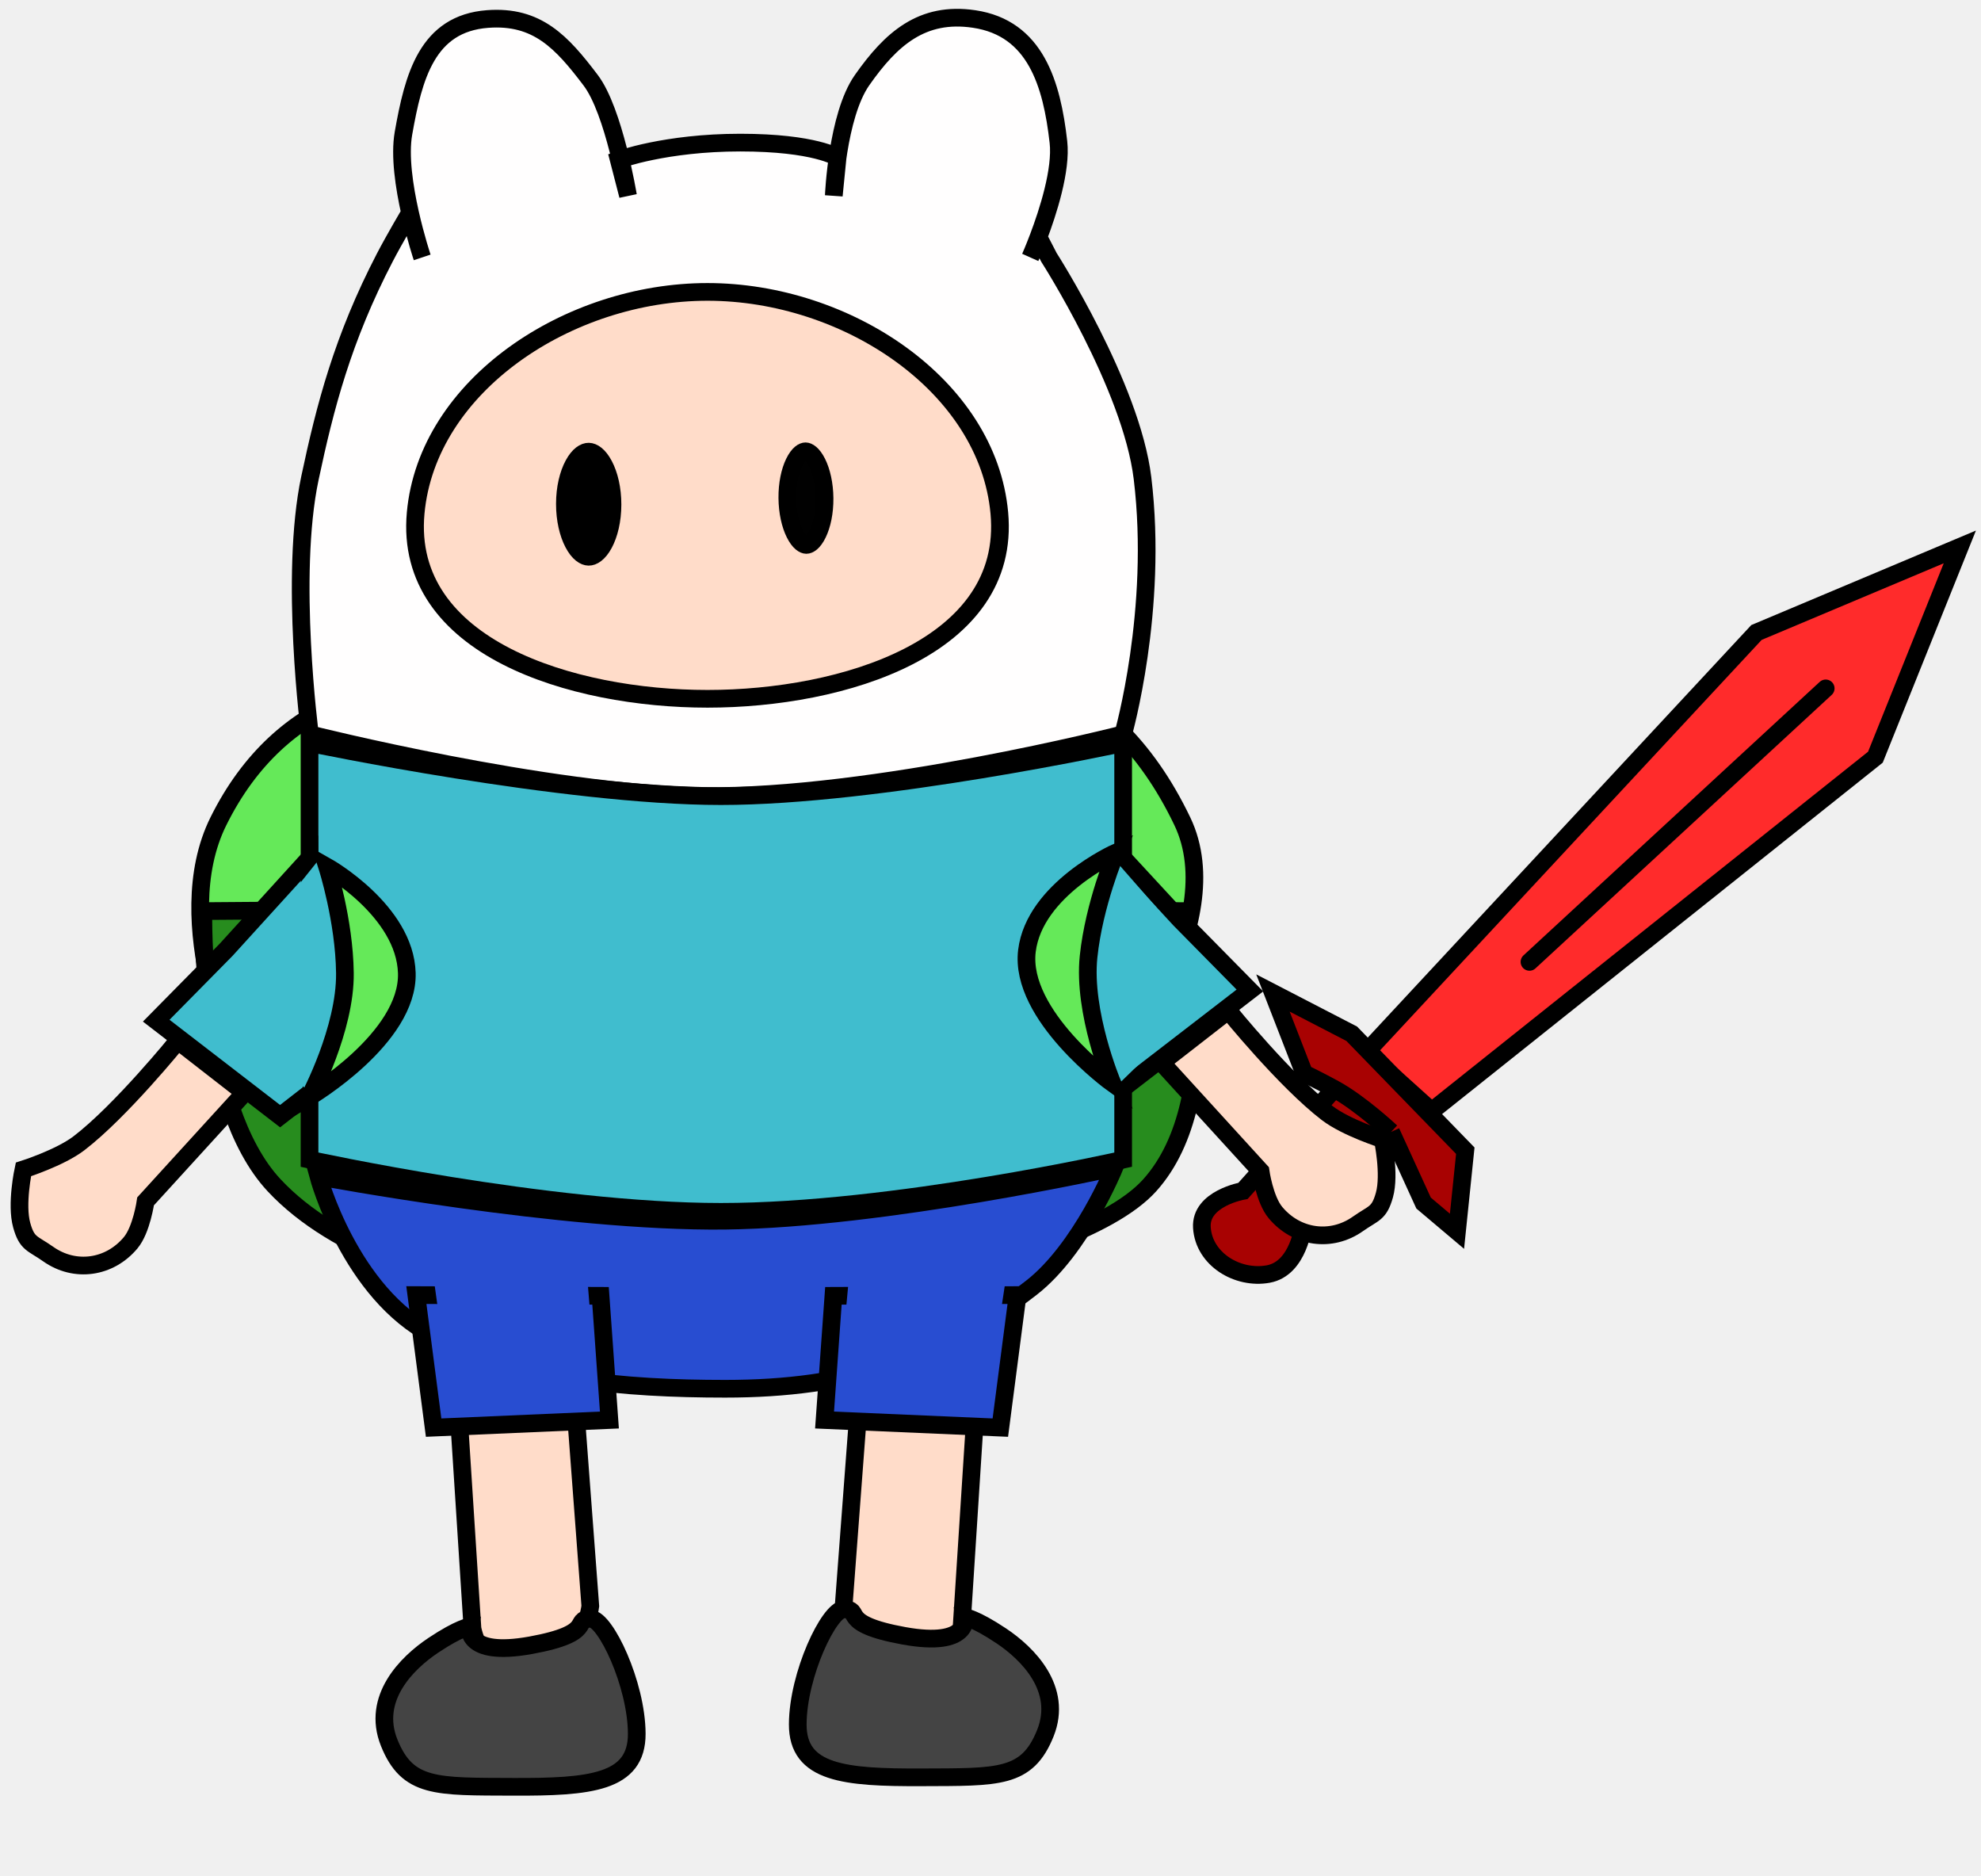
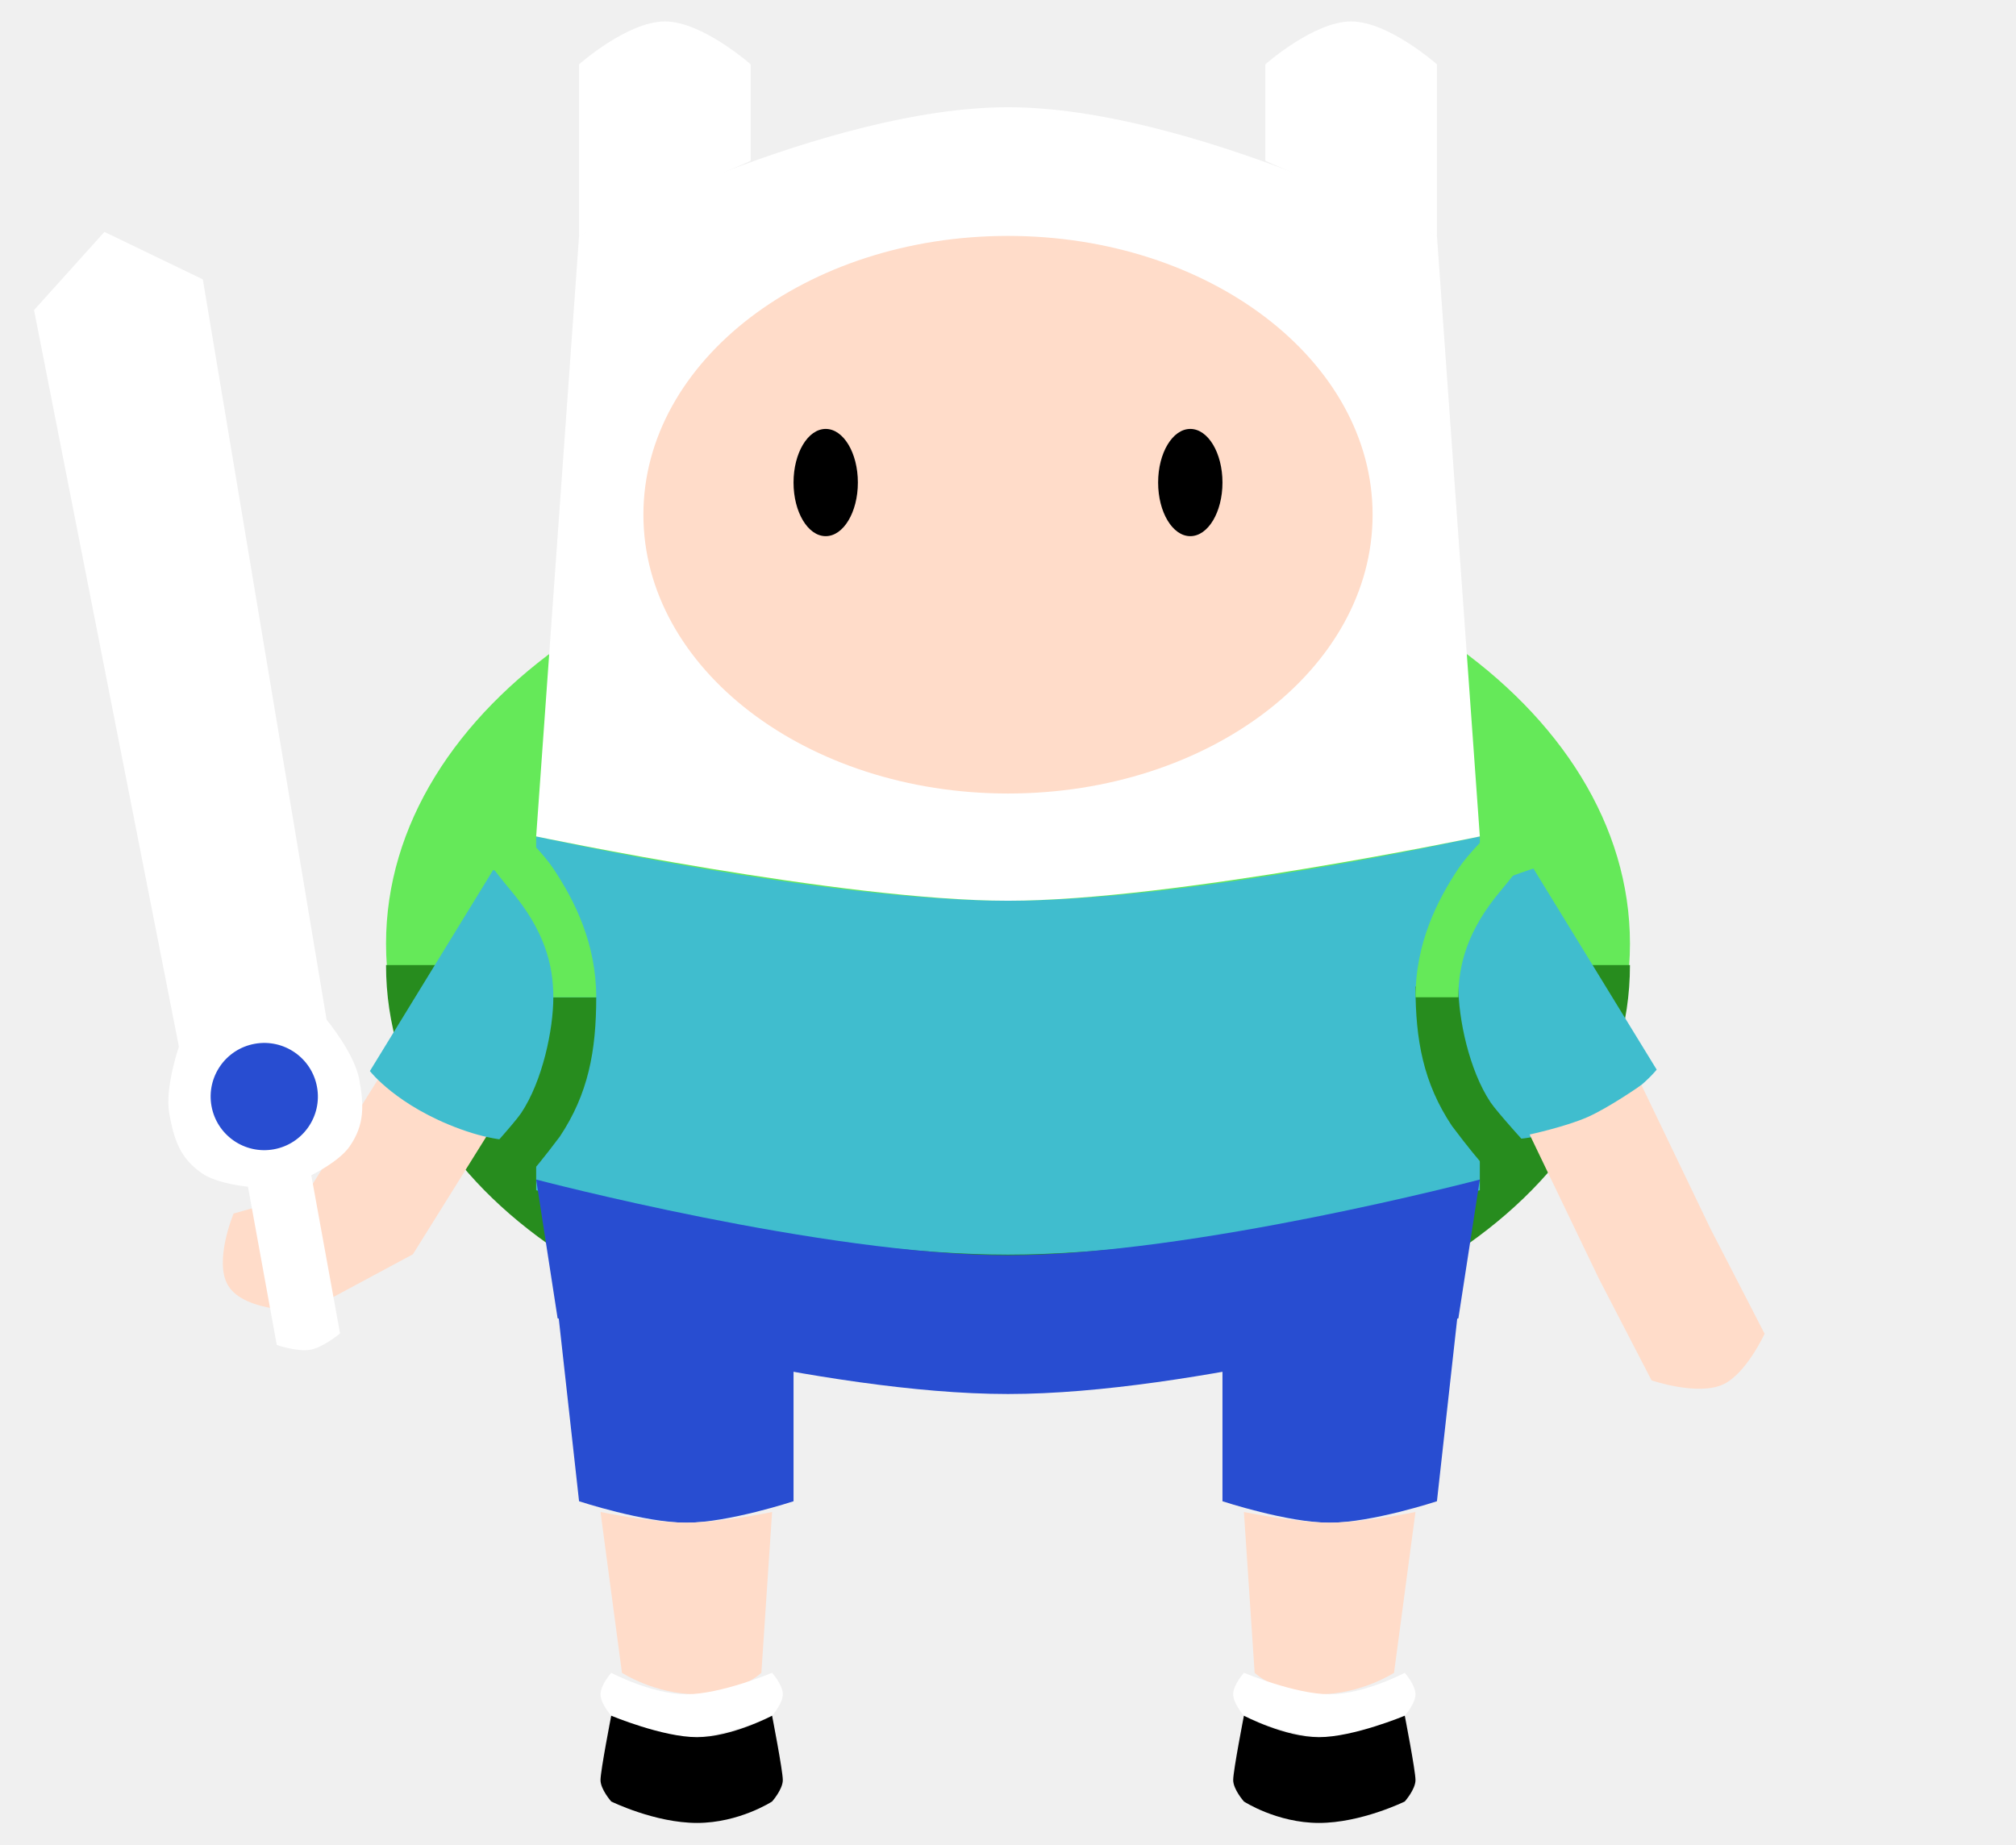
- <svg xmlns="http://www.w3.org/2000/svg" width="112" height="106" viewBox="0 0 112 106" fill="none">
-   <path d="M38.346 41.425C38.346 41.425 19.5 32 12.346 46.425C9.483 52.197 13.5 60.5 13.5 60.5H63C63 60.5 69.63 52.236 66.846 46.425C58.5 29 38.346 41.425 38.346 41.425Z" fill="#65E959" stroke="black" />
-   <path d="M15.5 67C11.234 62.43 11.5 51.5 11.5 51.5C30.167 51.333 67 51.5 67 51.5C67 51.5 69.5 62 65 67C60.5 72 40.5 74.5 40.5 74.5C40.5 74.5 22.5 74.5 15.5 67Z" fill="#278C1E" stroke="black" />
-   <path d="M41 69C31.837 69.112 18 66.5 18 66.5C18 66.5 19.781 73.106 24.5 75.5C29.44 78.006 35.294 78.5 41 78.5C48 78.5 53.064 76.87 58.315 72.788C61.122 70.606 63 66 63 66C63 66 49.992 68.89 41 69Z" fill="#284DD1" stroke="black" />
-   <path d="M47.697 90.784L48.512 79.966L55.139 79.939L54.36 92.05C54.36 92.05 53.881 94.756 51.549 94.765C48.196 94.779 47.697 90.784 47.697 90.784Z" fill="#FFDCC9" stroke="black" />
-   <path d="M45.103 97.464C45.115 94.639 46.88 90.971 47.699 90.968C48.812 90.963 47.32 91.779 51.103 92.464C54.887 93.149 54.541 91.409 54.541 91.409C54.541 91.409 55.103 91.464 56.603 92.464C58.114 93.471 60.103 95.464 59.103 97.964C58.068 100.553 56.449 100.446 52.103 100.464C47.757 100.482 45.092 100.24 45.103 97.464Z" fill="#444444" stroke="black" />
-   <path d="M46.618 80.267L47.119 73.247L57.532 73.205L56.556 80.697L46.618 80.267Z" fill="#284DD1" stroke="black" />
-   <path d="M47.437 78.221L48.012 72.057L56.936 71.817L55.944 78.404L47.437 78.221Z" fill="#284DD1" />
-   <path d="M33.375 90.784L32.56 79.966L25.933 79.939L26.712 92.05C26.712 92.05 27.191 94.756 29.523 94.766C32.876 94.779 33.375 90.784 33.375 90.784Z" fill="#FFDCC9" stroke="black" />
-   <path d="M36 98C35.989 95.175 34.223 91.507 33.404 91.504C32.291 91.499 33.784 92.315 30 93C26.216 93.685 26.563 91.945 26.563 91.945C26.563 91.945 26 92 24.5 93C22.989 94.007 21 96 22 98.5C23.036 101.089 24.654 100.982 29 101C33.346 101.018 36.011 100.776 36 98Z" fill="#444444" stroke="black" />
-   <path d="M34.454 80.267L33.953 73.247L23.54 73.205L24.516 80.697L34.454 80.267Z" fill="#284DD1" stroke="black" />
-   <path d="M33.582 76.894L33.096 70.911L24.314 70.788L25.204 77.178L33.582 76.894Z" fill="#284DD1" />
-   <path d="M39.736 44.997C30.942 44.879 17.522 41.503 17.522 41.503C17.522 41.503 16.347 32.571 17.522 27.028C18.376 23 19.372 19.144 21.76 14.55C22.281 13.547 23.18 12.024 23.18 12.024C22.857 10.579 22.586 8.807 22.811 7.532C23.376 4.332 24.144 1.33 27.571 1.074C30.372 0.864 31.763 2.38 33.396 4.537C34.145 5.527 34.722 7.486 35.082 9C35.597 8.827 38.092 8.061 41.852 8.061C46.09 8.061 47.355 8.903 47.355 8.903C47.564 7.46 47.968 5.63 48.734 4.537C50.377 2.192 52.131 0.636 55.074 1.074C58.543 1.589 59.469 4.736 59.841 8.031C60.019 9.61 59.244 11.998 58.712 13.403L59.305 14.55C59.305 14.55 63.961 21.808 64.594 27.028C65.5 34.5 63.5 41.503 63.5 41.503C63.5 41.503 49.346 45.125 39.736 44.997Z" fill="#FFFEFE" />
-   <path d="M58.247 14.55C58.247 14.55 58.45 14.096 58.712 13.403M23.869 14.55C23.869 14.55 23.499 13.446 23.18 12.024M58.712 13.403C59.244 11.998 60.019 9.61 59.841 8.031C59.469 4.736 58.543 1.589 55.074 1.074C52.131 0.636 50.377 2.192 48.734 4.537C47.325 6.548 47.141 11.056 47.141 11.056L47.355 8.903C47.355 8.903 46.09 8.061 41.852 8.061C37.614 8.061 34.983 9.034 34.983 9.034L35.505 11.056C35.505 11.056 34.719 6.285 33.396 4.537C31.763 2.38 30.372 0.864 27.571 1.074C24.144 1.33 23.376 4.332 22.811 7.532C22.586 8.807 22.857 10.579 23.18 12.024M58.712 13.403L59.305 14.55C59.305 14.55 63.961 21.808 64.594 27.028C65.5 34.5 63.5 41.503 63.5 41.503C63.5 41.503 49.346 45.125 39.736 44.997C30.942 44.879 17.522 41.503 17.522 41.503C17.522 41.503 16.347 32.571 17.522 27.028C18.376 23 19.372 19.144 21.76 14.55C22.281 13.547 23.18 12.024 23.18 12.024" stroke="black" />
-   <path d="M23.5 29C24.159 21.782 32.146 16.5 40 16.5C47.854 16.5 55.841 21.782 56.5 29C57.194 36.606 47.638 39.5 40 39.5C32.362 39.5 22.806 36.606 23.5 29Z" fill="#FFDCC9" stroke="black" />
-   <path d="M63.5 65.551L63.5 42.002C63.5 42.002 49.675 45.002 40.758 45.002C31.842 45.002 17.5 42 17.5 42V65.551C17.5 65.551 31.017 68.5 40.758 68.5C50.5 68.5 63.5 65.551 63.5 65.551Z" fill="#40BDCE" stroke="black" />
-   <path d="M99.306 35.751L77.246 59.474L80.942 62.804L106.03 42.8L110.803 30.915L99.306 35.751Z" fill="#FF2B2B" stroke="black" />
-   <path d="M73.735 60.674L71.969 56.129L76.423 58.433L82.844 65.044L82.374 69.598L80.485 68.003L78.648 63.982L73.698 69.222C73.698 69.222 73.436 71.702 71.701 72.016C69.966 72.329 68.065 71.179 67.951 69.39C67.845 67.738 70.276 67.315 70.276 67.315L75.438 61.551C74.531 61.056 73.735 60.674 73.735 60.674Z" fill="#A80202" />
-   <path d="M78.648 63.982L80.485 68.003L82.374 69.598L82.844 65.044L76.423 58.433L71.969 56.129L73.735 60.674C73.735 60.674 74.531 61.056 75.438 61.551M78.648 63.982L73.698 69.222C73.698 69.222 73.436 71.702 71.701 72.016C69.966 72.329 68.065 71.179 67.951 69.39C67.845 67.738 70.276 67.315 70.276 67.315L75.438 61.551M78.648 63.982C78.648 63.982 76.924 62.361 75.438 61.551" stroke="black" />
-   <path d="M86.472 54.371L103.22 38.911" stroke="black" stroke-linecap="round" />
-   <path d="M75.036 62.917C72.657 61.098 69.443 57.126 69.443 57.126L65.669 60.062L71.268 66.2C71.268 66.2 71.492 67.802 72.112 68.543C73.304 69.969 75.26 70.248 76.772 69.181C77.668 68.549 77.97 68.622 78.27 67.553C78.602 66.367 78.174 64.396 78.174 64.396C78.174 64.396 76.116 63.744 75.036 62.917Z" fill="#FFDCC9" stroke="black" />
-   <path d="M63.663 61.385L70.666 55.988L66.71 51.975L63.5 48.5L61.882 60.001L63.663 61.385Z" fill="#40BDCE" stroke="black" />
-   <path d="M62.5 62L69.138 55.534L66 52L62.5 48L60.5 59L62.5 62Z" fill="#40BDCE" />
-   <path d="M58.06 53.748C58.488 50.254 63.095 48.19 63.095 48.19C63.095 48.19 61.857 51.101 61.545 54.072C61.212 57.233 62.888 61.227 62.888 61.227C62.888 61.227 57.611 57.405 58.06 53.748Z" fill="#65E959" stroke="black" />
-   <path d="M4.463 64.624C6.841 62.804 10.056 58.832 10.056 58.832L13.83 61.768L8.231 67.907C8.231 67.907 8.006 69.508 7.386 70.249C6.194 71.675 4.238 71.954 2.727 70.888C1.83 70.256 1.528 70.328 1.229 69.259C0.896 68.073 1.324 66.102 1.324 66.102C1.324 66.102 3.382 65.45 4.463 64.624Z" fill="#FFDCC9" stroke="black" />
-   <path d="M15.835 63.091L8.832 57.694L12.789 53.682L17.5 48.5L17.616 61.707L15.835 63.091Z" fill="#40BDCE" stroke="black" />
-   <path d="M18.5 62.5L11.165 56.672L14.5 53L20.5 45.5L21.042 60.604L18.5 62.5Z" fill="#40BDCE" />
-   <path d="M23 55C22.896 51.481 18.5 49 18.5 49C18.5 49 19.464 52.013 19.5 55C19.538 58.178 17.5 62 17.5 62C17.5 62 23.108 58.683 23 55Z" fill="#65E959" stroke="black" />
-   <path d="M34.629 28.523C34.627 29.417 34.433 30.197 34.144 30.735C33.843 31.294 33.513 31.476 33.279 31.472C33.044 31.468 32.715 31.276 32.416 30.707C32.128 30.16 31.936 29.372 31.937 28.479C31.938 27.586 32.132 26.805 32.422 26.267C32.722 25.708 33.052 25.526 33.286 25.53C33.521 25.534 33.85 25.727 34.149 26.296C34.437 26.843 34.63 27.63 34.629 28.523Z" fill="black" stroke="black" />
-   <path d="M46.618 28.164C46.624 28.973 46.468 29.679 46.231 30.165C45.98 30.682 45.721 30.804 45.588 30.803C45.454 30.802 45.193 30.676 44.933 30.156C44.689 29.668 44.52 28.959 44.513 28.15C44.506 27.341 44.663 26.634 44.899 26.149C45.151 25.632 45.409 25.509 45.543 25.51C45.677 25.511 45.937 25.637 46.198 26.157C46.442 26.646 46.611 27.355 46.618 28.164Z" fill="#010101" stroke="black" />
+ <svg xmlns="http://www.w3.org/2000/svg" width="94" height="86" viewBox="0 0 94 86" fill="none">
+   <ellipse cx="47" cy="44" rx="29" ry="20" fill="#65E959" />
+   <path d="M47 64C63.016 64 76 56.046 76 45H18C18 56.046 30.984 64 47 64Z" fill="#278C1E" />
+   <path d="M47 42C38.408 42 25 39 25 39V55.5C25 55.5 38.329 58.5 47 58.5C55.671 58.5 69 55.5 69 55.5V39C69 39 55.592 42 47 42Z" fill="#40BDCE" />
+   <path d="M27 11C27 11 38.52 5 47 5C55.48 5 67 11 67 11L69 39C69 39 54.718 42 47 42C39.282 42 25 39 25 39L27 11Z" fill="white" />
+   <ellipse cx="47" cy="24" rx="17" ry="13" fill="#FFDCC9" />
+   <path d="M47 58.529C38.408 58.529 25 55 25 55L26 61.471C26 61.471 38.329 65 47 65C55.671 65 68 61.471 68 61.471L69 55C69 55 55.592 58.529 47 58.529Z" fill="#284DD1" />
+   <path d="M27 3V11L35 7.5V3C35 3 32.746 1 31 1C29.253 1 27 3 27 3Z" fill="white" />
+   <path d="M67 3V11L59 7.5V3C59 3 61.254 1 63 1C64.746 1 67 3 67 3Z" fill="white" />
+   <path d="M27 70L26 61L37 63V70C37 70 33.965 71 32 71C30.035 71 27 70 27 70Z" fill="#284DD1" />
+   <path d="M29 78L28 70.5C28 70.5 30.39 71 32 71C33.61 71 36 70.5 36 70.5L35.5 78C35.5 78 34.465 79 32.5 79C30.535 79 29 78 29 78Z" fill="#FFDCC9" />
+   <path d="M32 81C30.035 81 28.5 80 28.5 80C28.5 80 28 79.437 28 79C28 78.563 28.5 78 28.5 78C28.5 78 30.39 79 32 79C33.61 79 36 78 36 78C36 78 36.5 78.563 36.5 79C36.5 79.437 36 80 36 80C36 80 33.965 81 32 81Z" fill="white" />
+   <path d="M32.5 85C30.535 85 28.5 84 28.5 84C28.5 84 28 83.437 28 83C28 82.563 28.5 80 28.5 80C28.5 80 30.89 81 32.5 81C34.11 81 36 80 36 80C36 80 36.5 82.563 36.5 83C36.5 83.437 36 84 36 84C36 84 34.465 85 32.5 85Z" fill="black" />
+   <path d="M67 70L68 61L57 63V70C57 70 60.035 71 62 71C63.965 71 67 70 67 70Z" fill="#284DD1" />
+   <path d="M65 78L66 70.5C66 70.5 63.61 71 62 71C60.39 71 58 70.5 58 70.5L58.5 78C58.5 78 59.535 79 61.5 79C63.465 79 65 78 65 78Z" fill="#FFDCC9" />
+   <path d="M62 81C63.965 81 65.5 80 65.5 80C65.5 80 66 79.437 66 79C66 78.563 65.5 78 65.5 78C65.5 78 63.61 79 62 79C60.39 79 58 78 58 78C58 78 57.5 78.563 57.5 79C57.5 79.437 58 80 58 80C58 80 60.035 81 62 81Z" fill="white" />
+   <path d="M61.5 85C63.465 85 65.5 84 65.5 84C65.5 84 66 83.437 66 83C66 82.563 65.5 80 65.5 80C65.5 80 63.11 81 61.5 81C59.89 81 58 80 58 80C58 80 57.5 82.563 57.5 83C57.5 83.437 58 84 58 84C58 84 59.535 85 61.5 85Z" fill="black" />
+   <ellipse cx="38.5" cy="22.5" rx="1.5" ry="2.5" fill="black" />
+   <ellipse cx="55.5" cy="22.5" rx="1.5" ry="2.5" fill="black" />
+   <path d="M14.325 55.615L18.264 49.306C18.264 49.306 19.627 50.505 20.588 51.066C21.55 51.626 23.19 52.175 23.19 52.175L19.252 58.485L14.348 61.119C14.348 61.119 11.402 61.244 10.629 59.929C9.965 58.8 10.892 56.585 10.892 56.585L14.325 55.615Z" fill="#FFDCC9" />
+   <path d="M17.247 49.941L22.994 40.565C22.994 40.565 27.024 41.77 27.994 43.565C28.964 45.361 27.034 49.652 27.034 49.652L25.773 52.866C25.773 52.866 24.45 53.731 21.478 52.653C18.505 51.574 17.247 49.941 17.247 49.941Z" fill="#40BDCE" />
+   <path d="M77.246 49.875L71.5 40.5C71.5 40.5 67.47 41.704 66.5 43.5C65.53 45.296 67.46 49.586 67.46 49.586L68.72 52.801C68.72 52.801 70.044 53.666 73.016 52.587C75.989 51.509 77.246 49.875 77.246 49.875Z" fill="#40BDCE" />
+   <path d="M79.755 57.294L76.534 50.59C76.534 50.59 75.048 51.632 74.03 52.084C73.012 52.535 71.322 52.9 71.322 52.9L74.543 59.604L77.007 64.363C77.007 64.363 79.171 65.106 80.356 64.547C81.43 64.041 82.278 62.19 82.278 62.19L79.755 57.294Z" fill="#FFDCC9" />
+   <path d="M1.587 14.459L4.869 10.813L9.457 13.027L15.229 47.552C15.229 47.552 16.529 49.11 16.75 50.325C16.971 51.54 17.006 52.44 16.303 53.455C15.806 54.173 14.514 54.797 14.514 54.797L15.856 62.176C15.856 62.176 15.077 62.826 14.47 62.936C13.862 63.047 12.905 62.713 12.905 62.713L11.562 55.334C11.562 55.334 10.134 55.205 9.416 54.708C8.4 54.005 8.116 53.15 7.895 51.935C7.674 50.72 8.342 48.805 8.342 48.805L1.587 14.459Z" fill="white" />
+   <circle cx="12.322" cy="51.13" r="2.5" transform="rotate(-10.3089 12.3223 51.1299)" fill="#284DD1" />
+   <path d="M67.7 52.5C66.367 50.5 66 48.5 66 46H68C68 47.5 68.5 49.9 69.5 51.4C69.806 51.859 71.3 53.5 71.3 53.5L69.8 55C69.8 55 69.2 54.5 67.7 52.5Z" fill="#278C1E" />
+   <path d="M68 40.5C67 42 66 44 66 46.5H68C68 45 68.405 43.386 70 41.5C70.357 41.078 70.8 40.5 70.8 40.5L69.3 39C69.3 39 68.46 39.811 68 40.5Z" fill="#65E959" />
+   <path d="M26.1 53C27.433 51 27.8 49 27.8 46.5H25.8C25.8 48 25.3 50.4 24.3 51.9C23.994 52.359 22.5 54 22.5 54L24 55.5C24 55.5 24.6 55 26.1 53Z" fill="#278C1E" />
+   <path d="M25.8 40.5C26.8 42 27.8 44 27.8 46.5H25.8C25.8 45 25.395 43.386 23.8 41.5C23.443 41.078 23 40.5 23 40.5L24.5 39C24.5 39 25.34 39.811 25.8 40.5Z" fill="#65E959" />
</svg>
